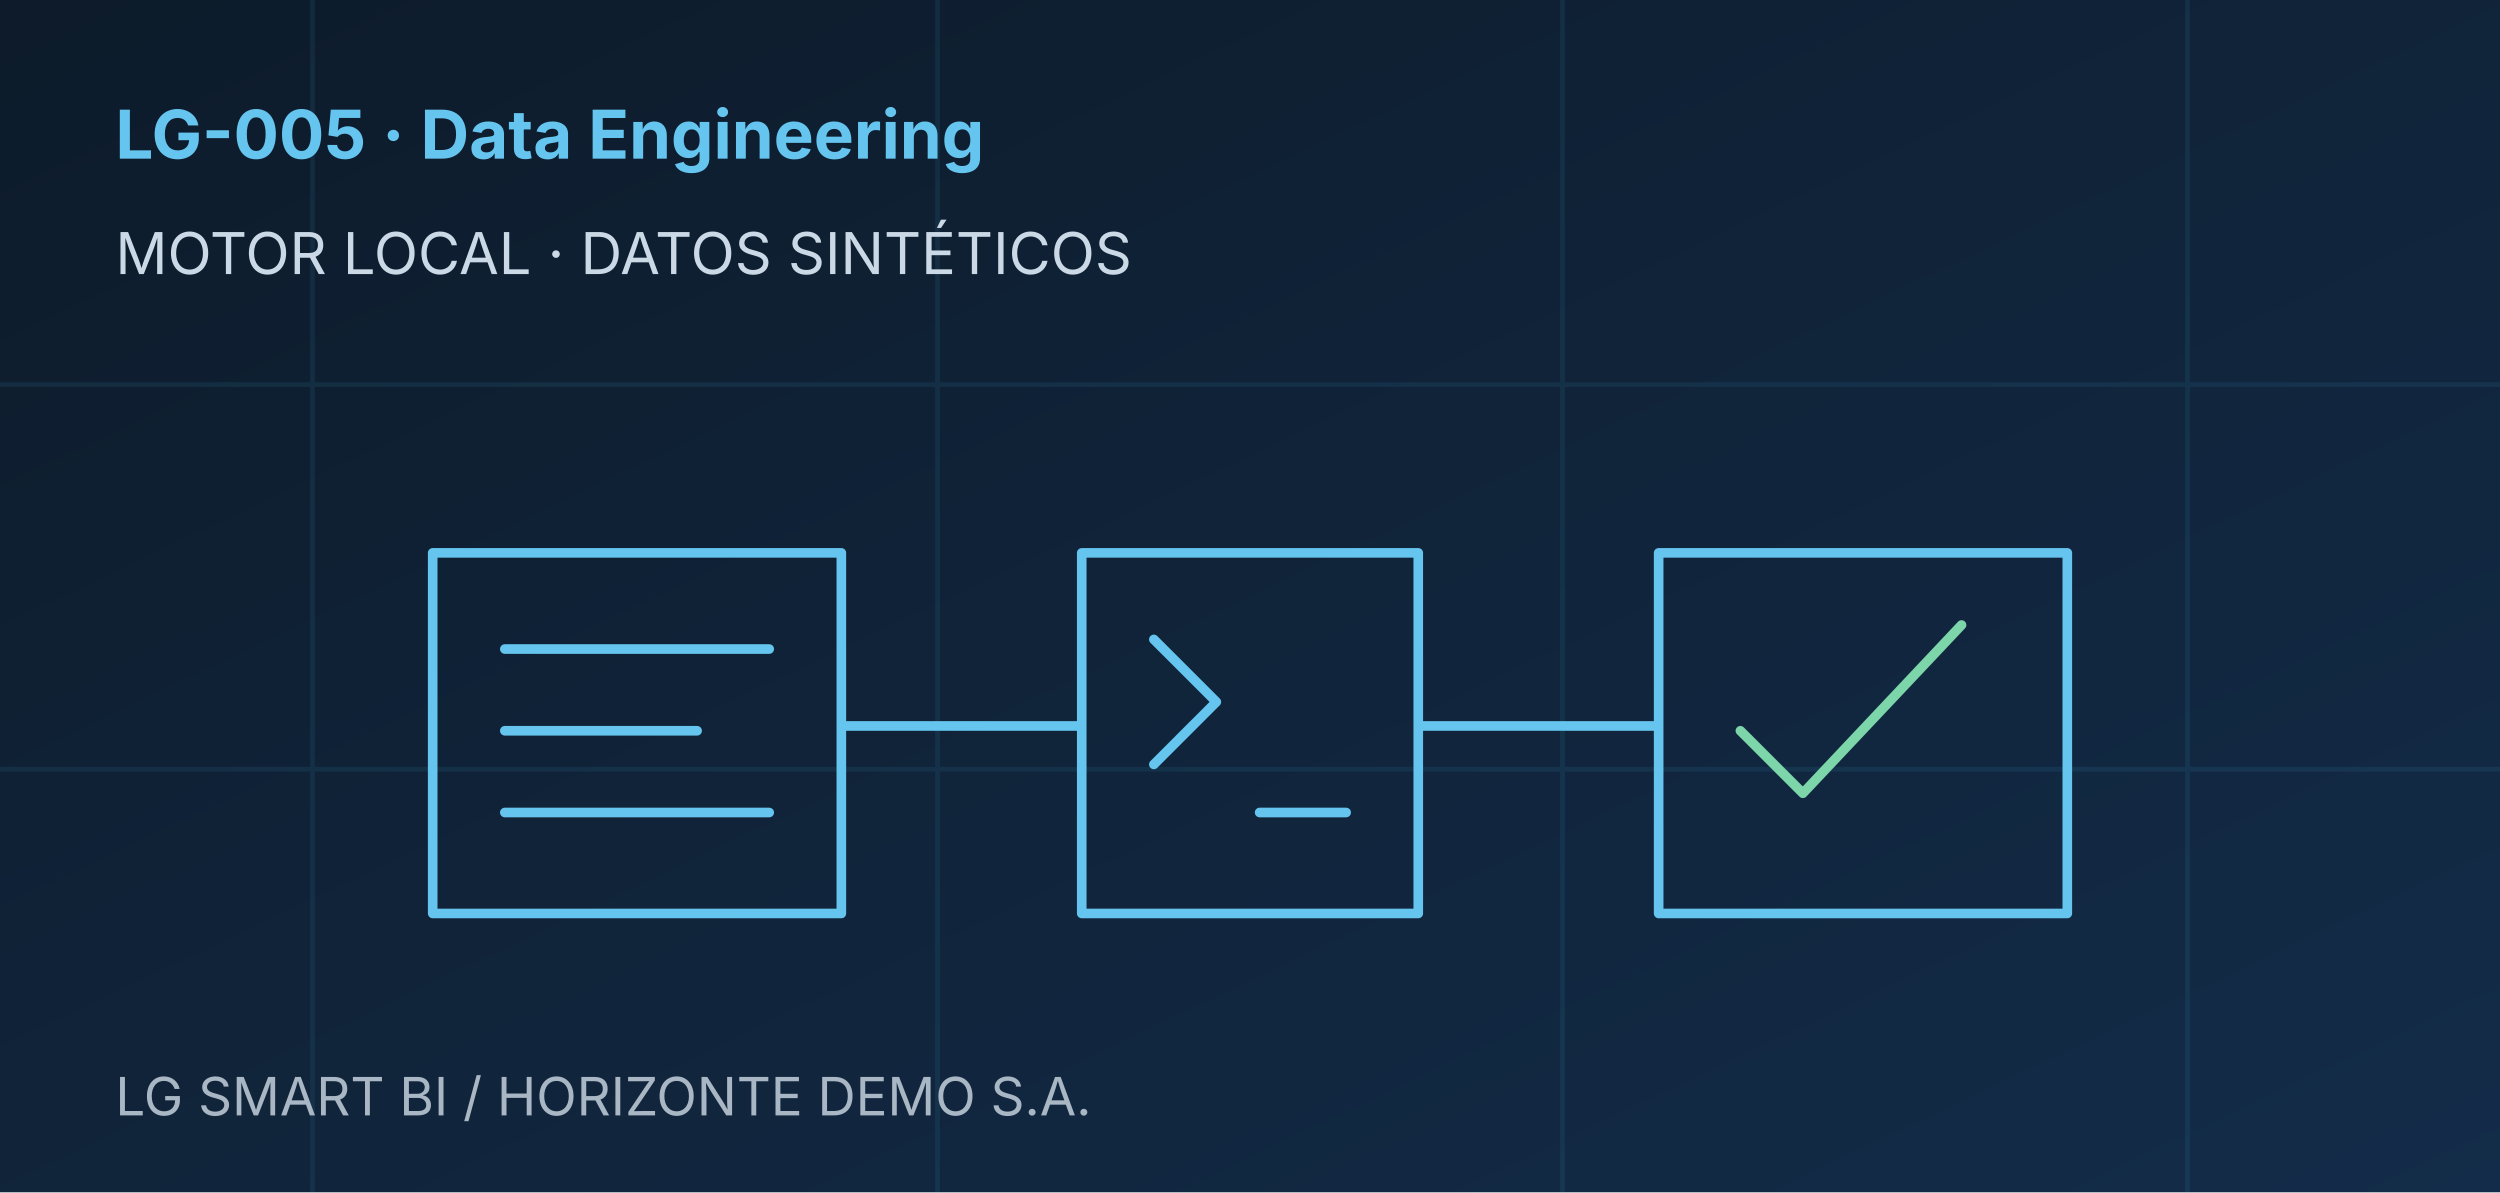
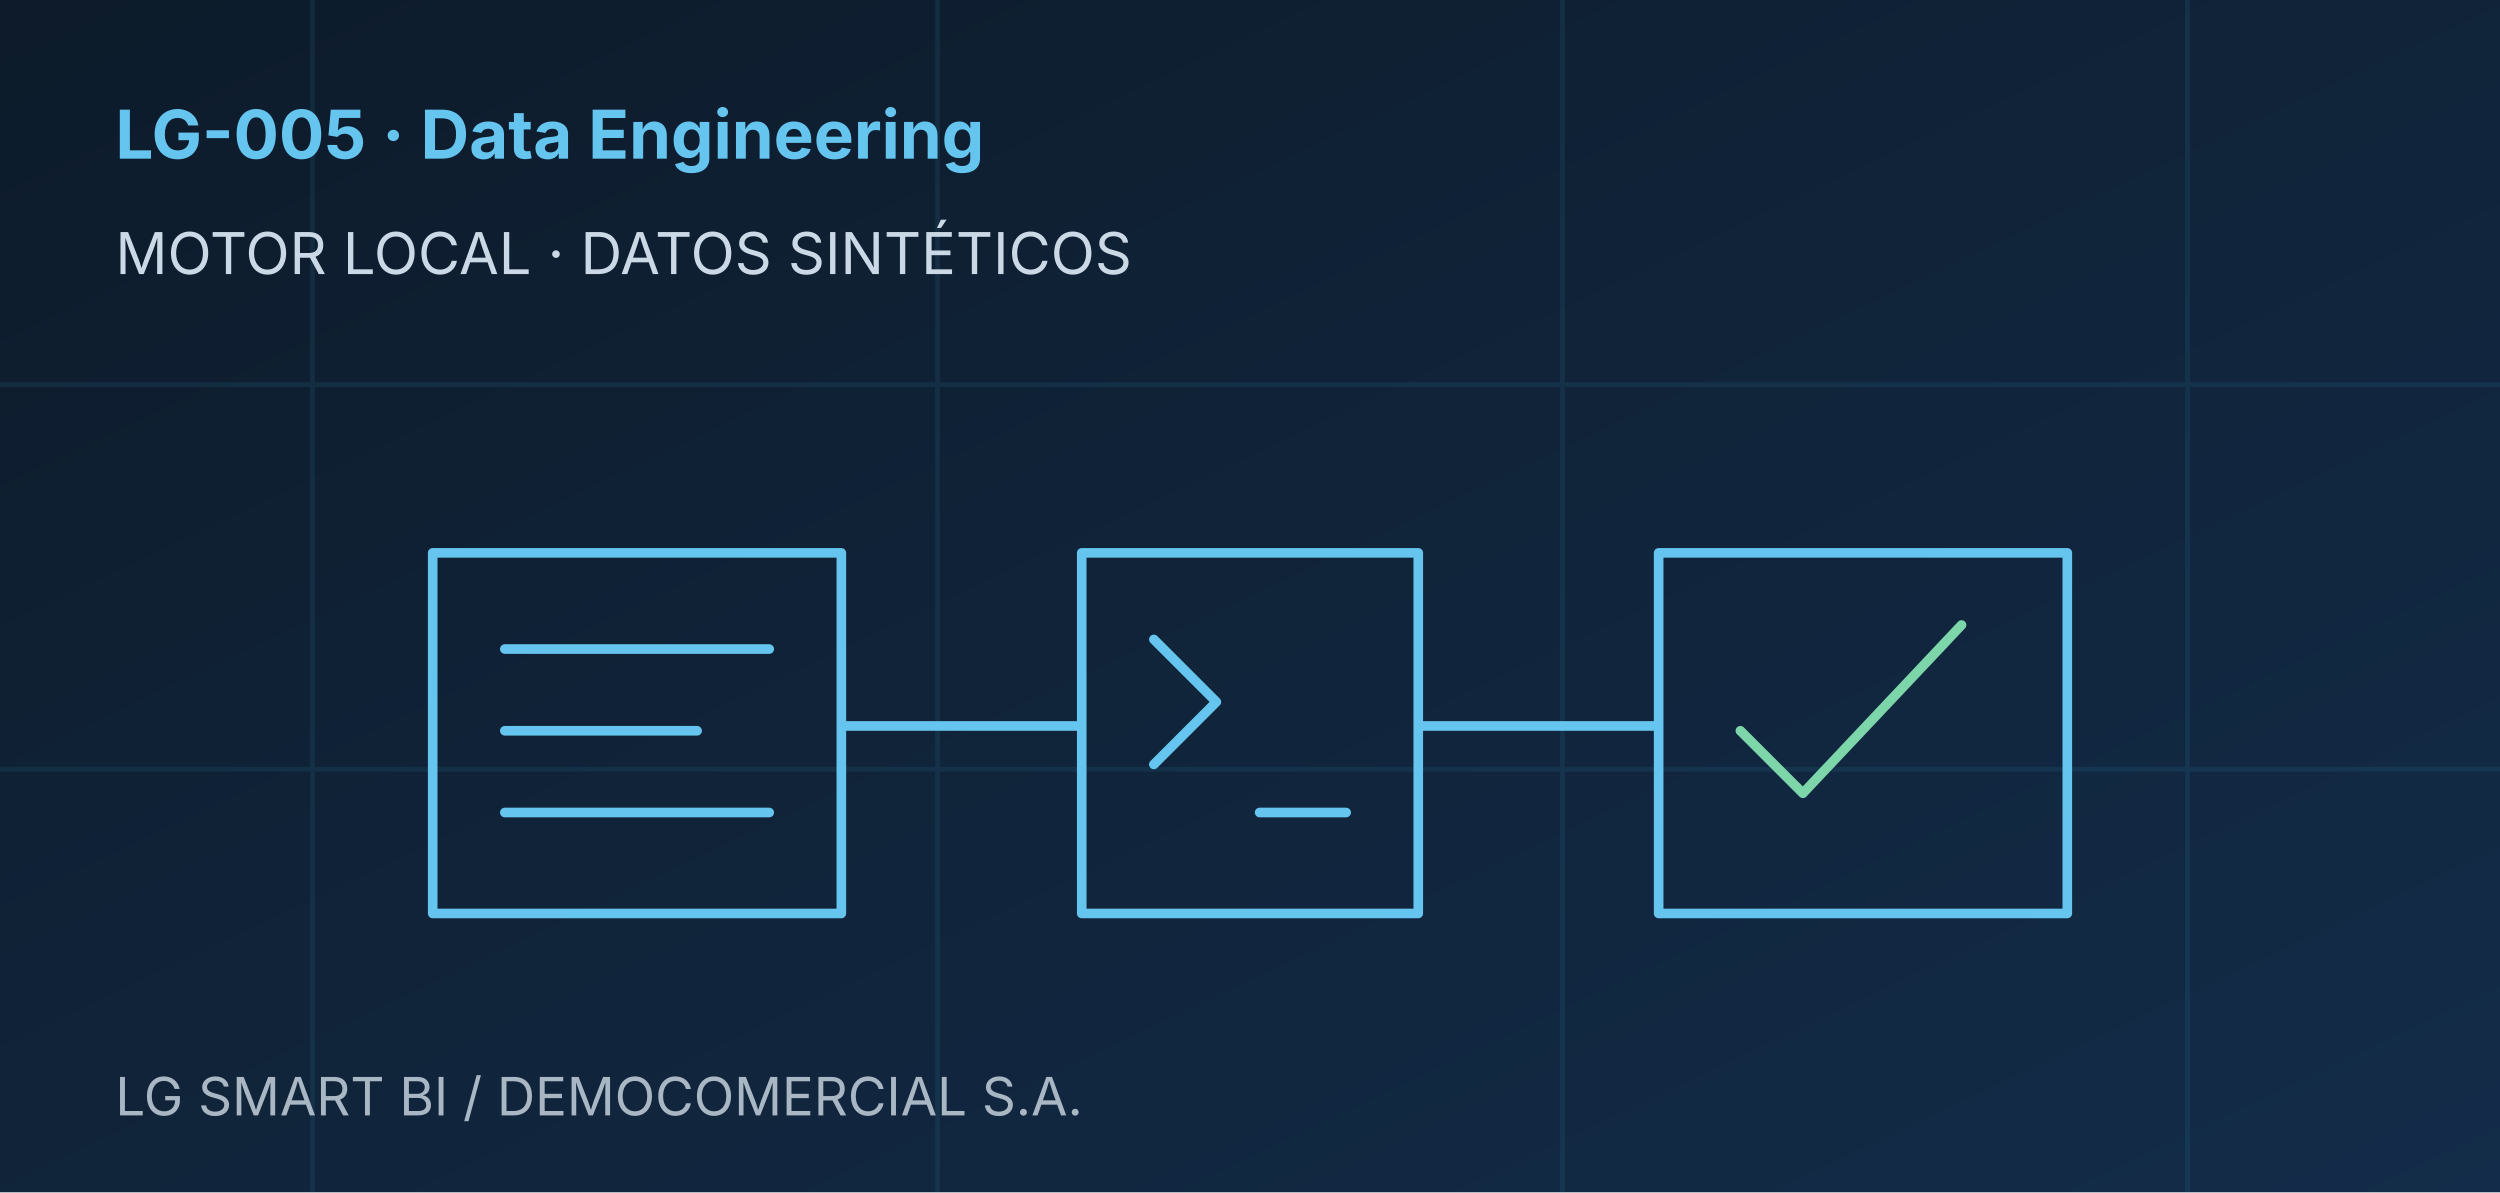
<svg xmlns="http://www.w3.org/2000/svg" viewBox="0 0 520 248" role="img" aria-label="Esquema ilustrativo de Pipeline ETL y tablas derivadas">
  <defs>
    <linearGradient id="g" x2="1" y2="1">
      <stop stop-color="#0D1B2A" />
      <stop offset="1" stop-color="#132C49" />
    </linearGradient>
  </defs>
  <rect width="520" height="248" fill="url(#g)" />
  <g stroke="#39A9DB" opacity=".1">
    <path d="M0 80H520M0 160H520M65 0V248M195 0V248M325 0V248M455 0V248" />
  </g>
  <text x="24" y="33" fill="#65C5EF" font-family="Inter,Arial" font-size="14" font-weight="700">LG-005 · Data Engineering</text>
  <text x="24" y="57" fill="#CBD9E6" font-family="Inter,Arial" font-size="12">MOTOR LOCAL · DATOS SINTÉTICOS</text>
  <g fill="none" stroke="#65C5EF" stroke-width="2" stroke-linecap="round" stroke-linejoin="round">
    <path d="M90 115h85v75H90z M225 115h70v75h-70z M345 115h85v75h-85z M175 151h50m70 0h50 M105 135h55m-55 17h40m-40 17h55 M240 133l13 13-13 13m22 10h18" />
    <path d="m362 152 13 13 33-35" stroke="#7CD6AA" />
  </g>
-   <text x="24" y="232" fill="#A9B6C4" font-family="Inter,Arial" font-size="11">LG SMART BI / HORIZONTE DEMO S.A.</text>
+   <text x="24" y="232" fill="#A9B6C4" font-family="Inter,Arial" font-size="11">LG SMART BI / DEMOCOMERCIAL S.A.</text>
</svg>
